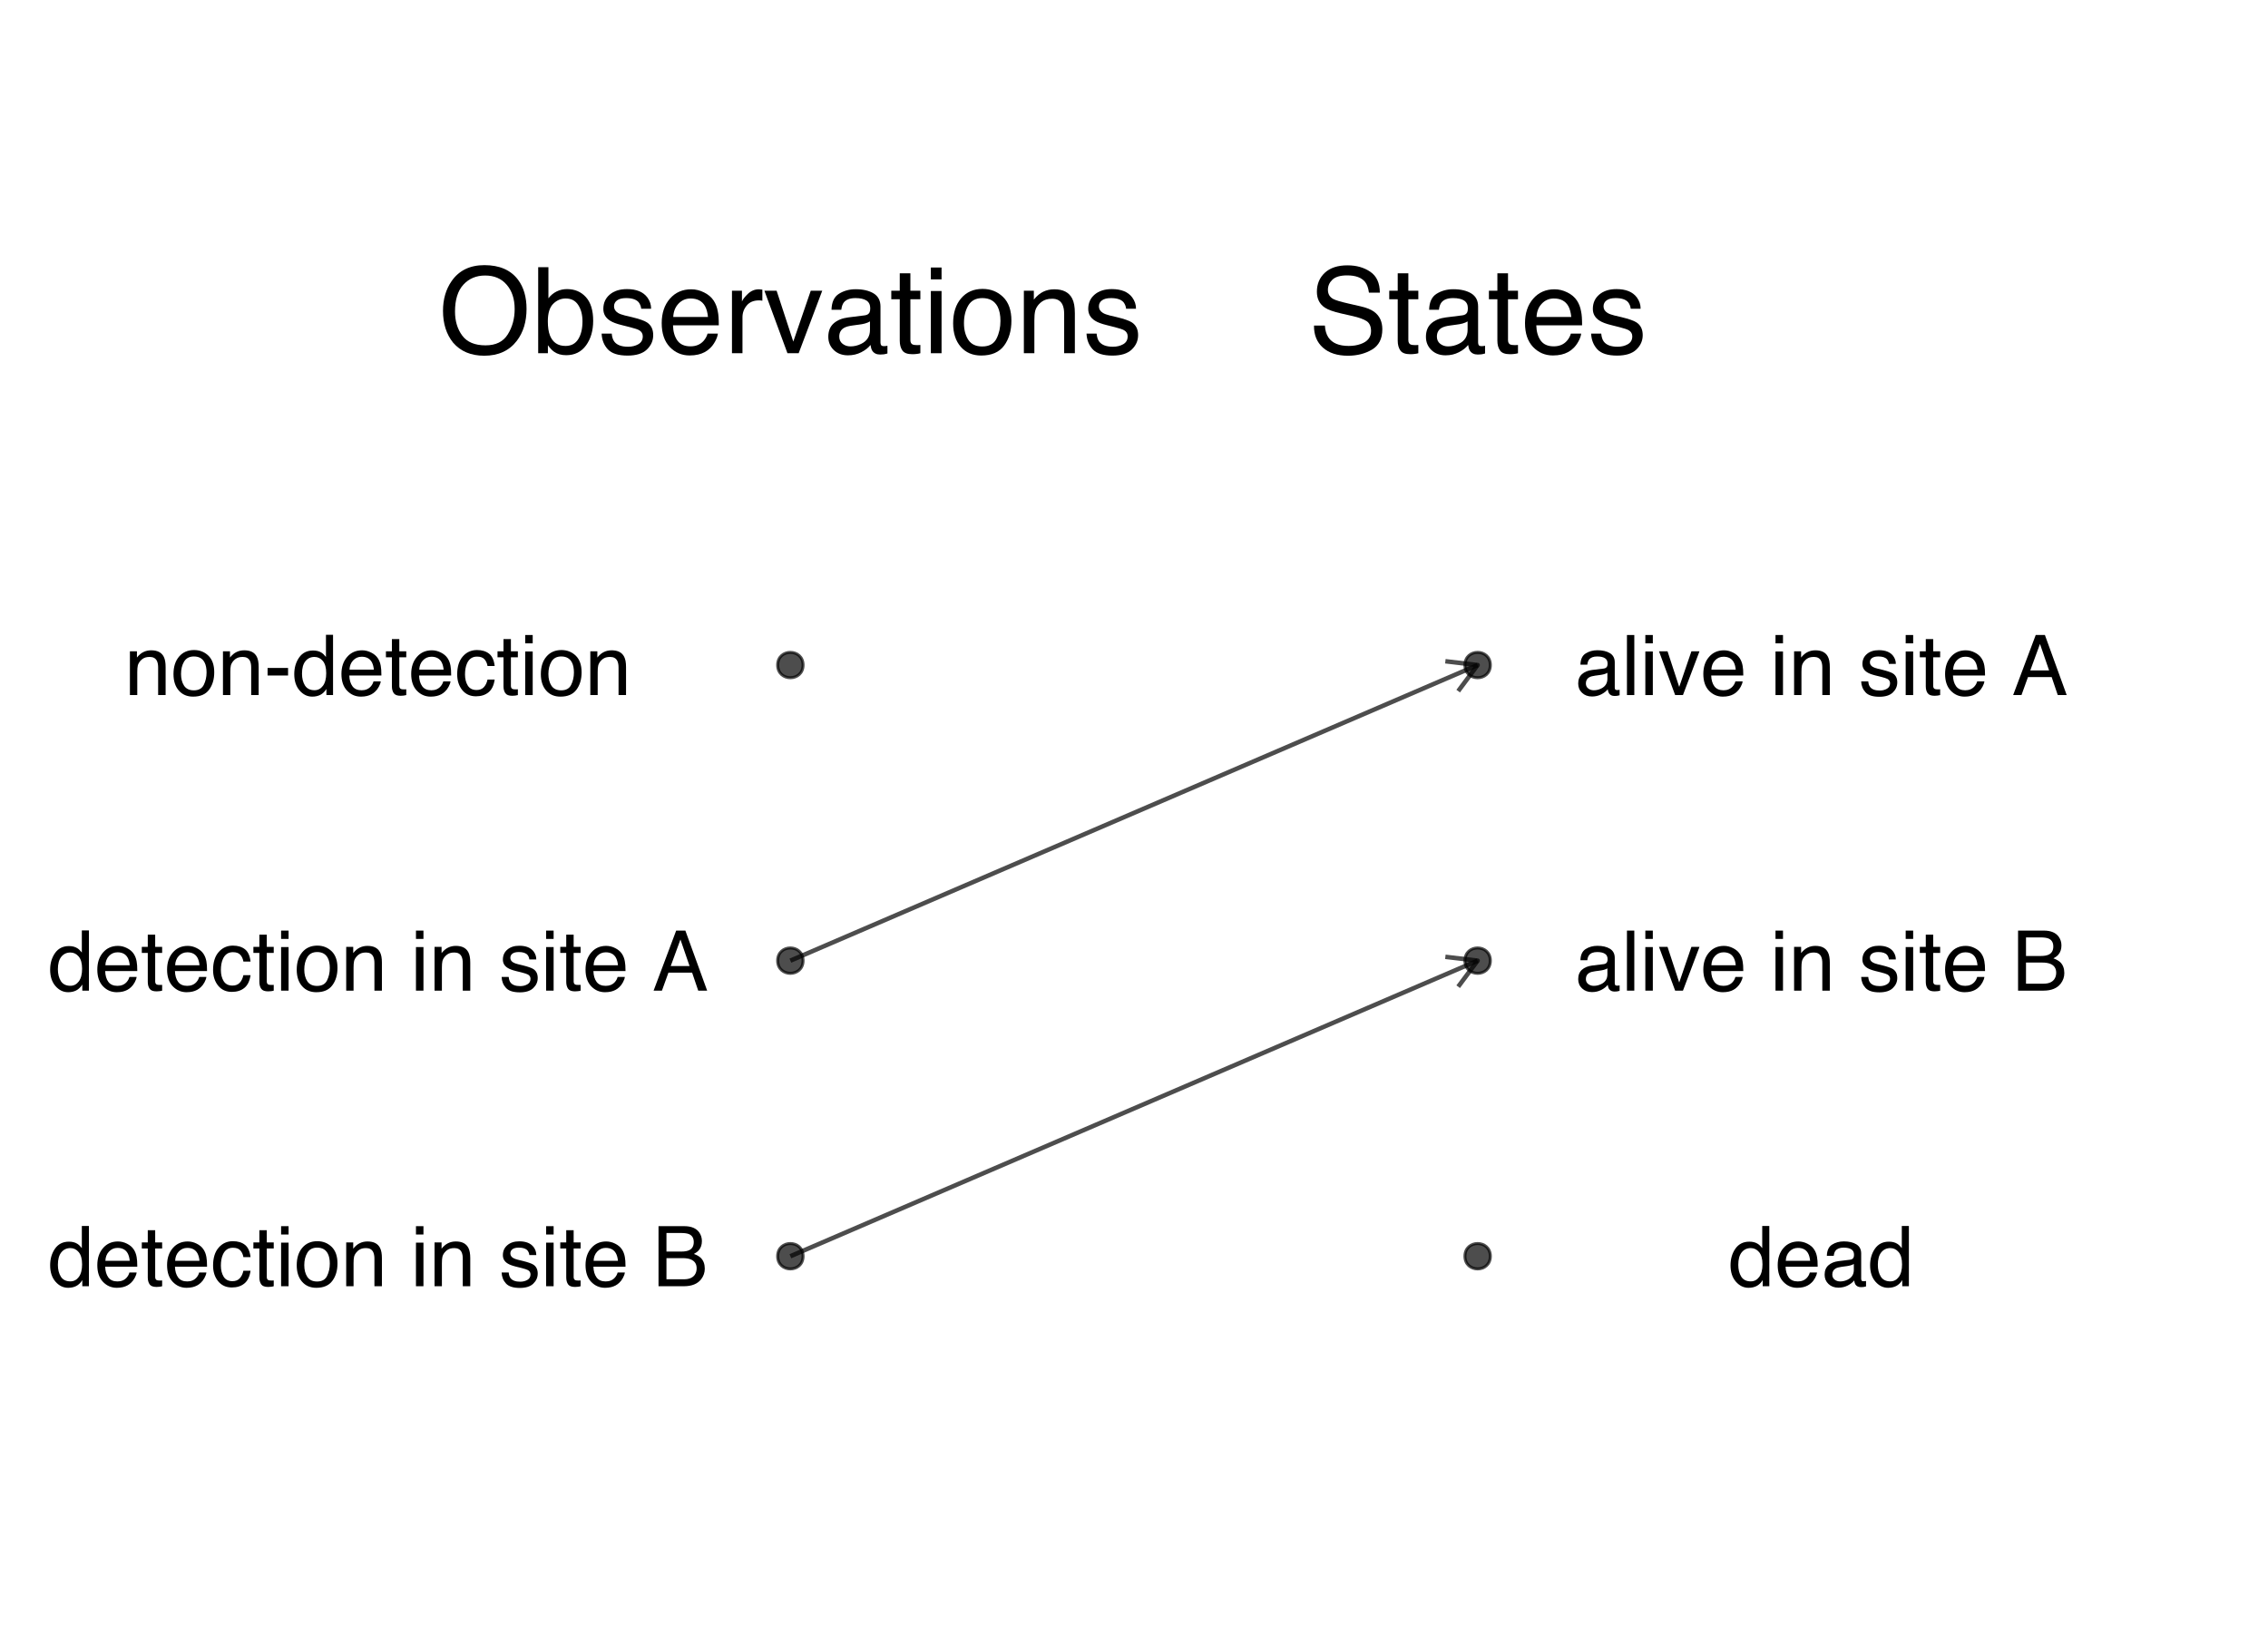
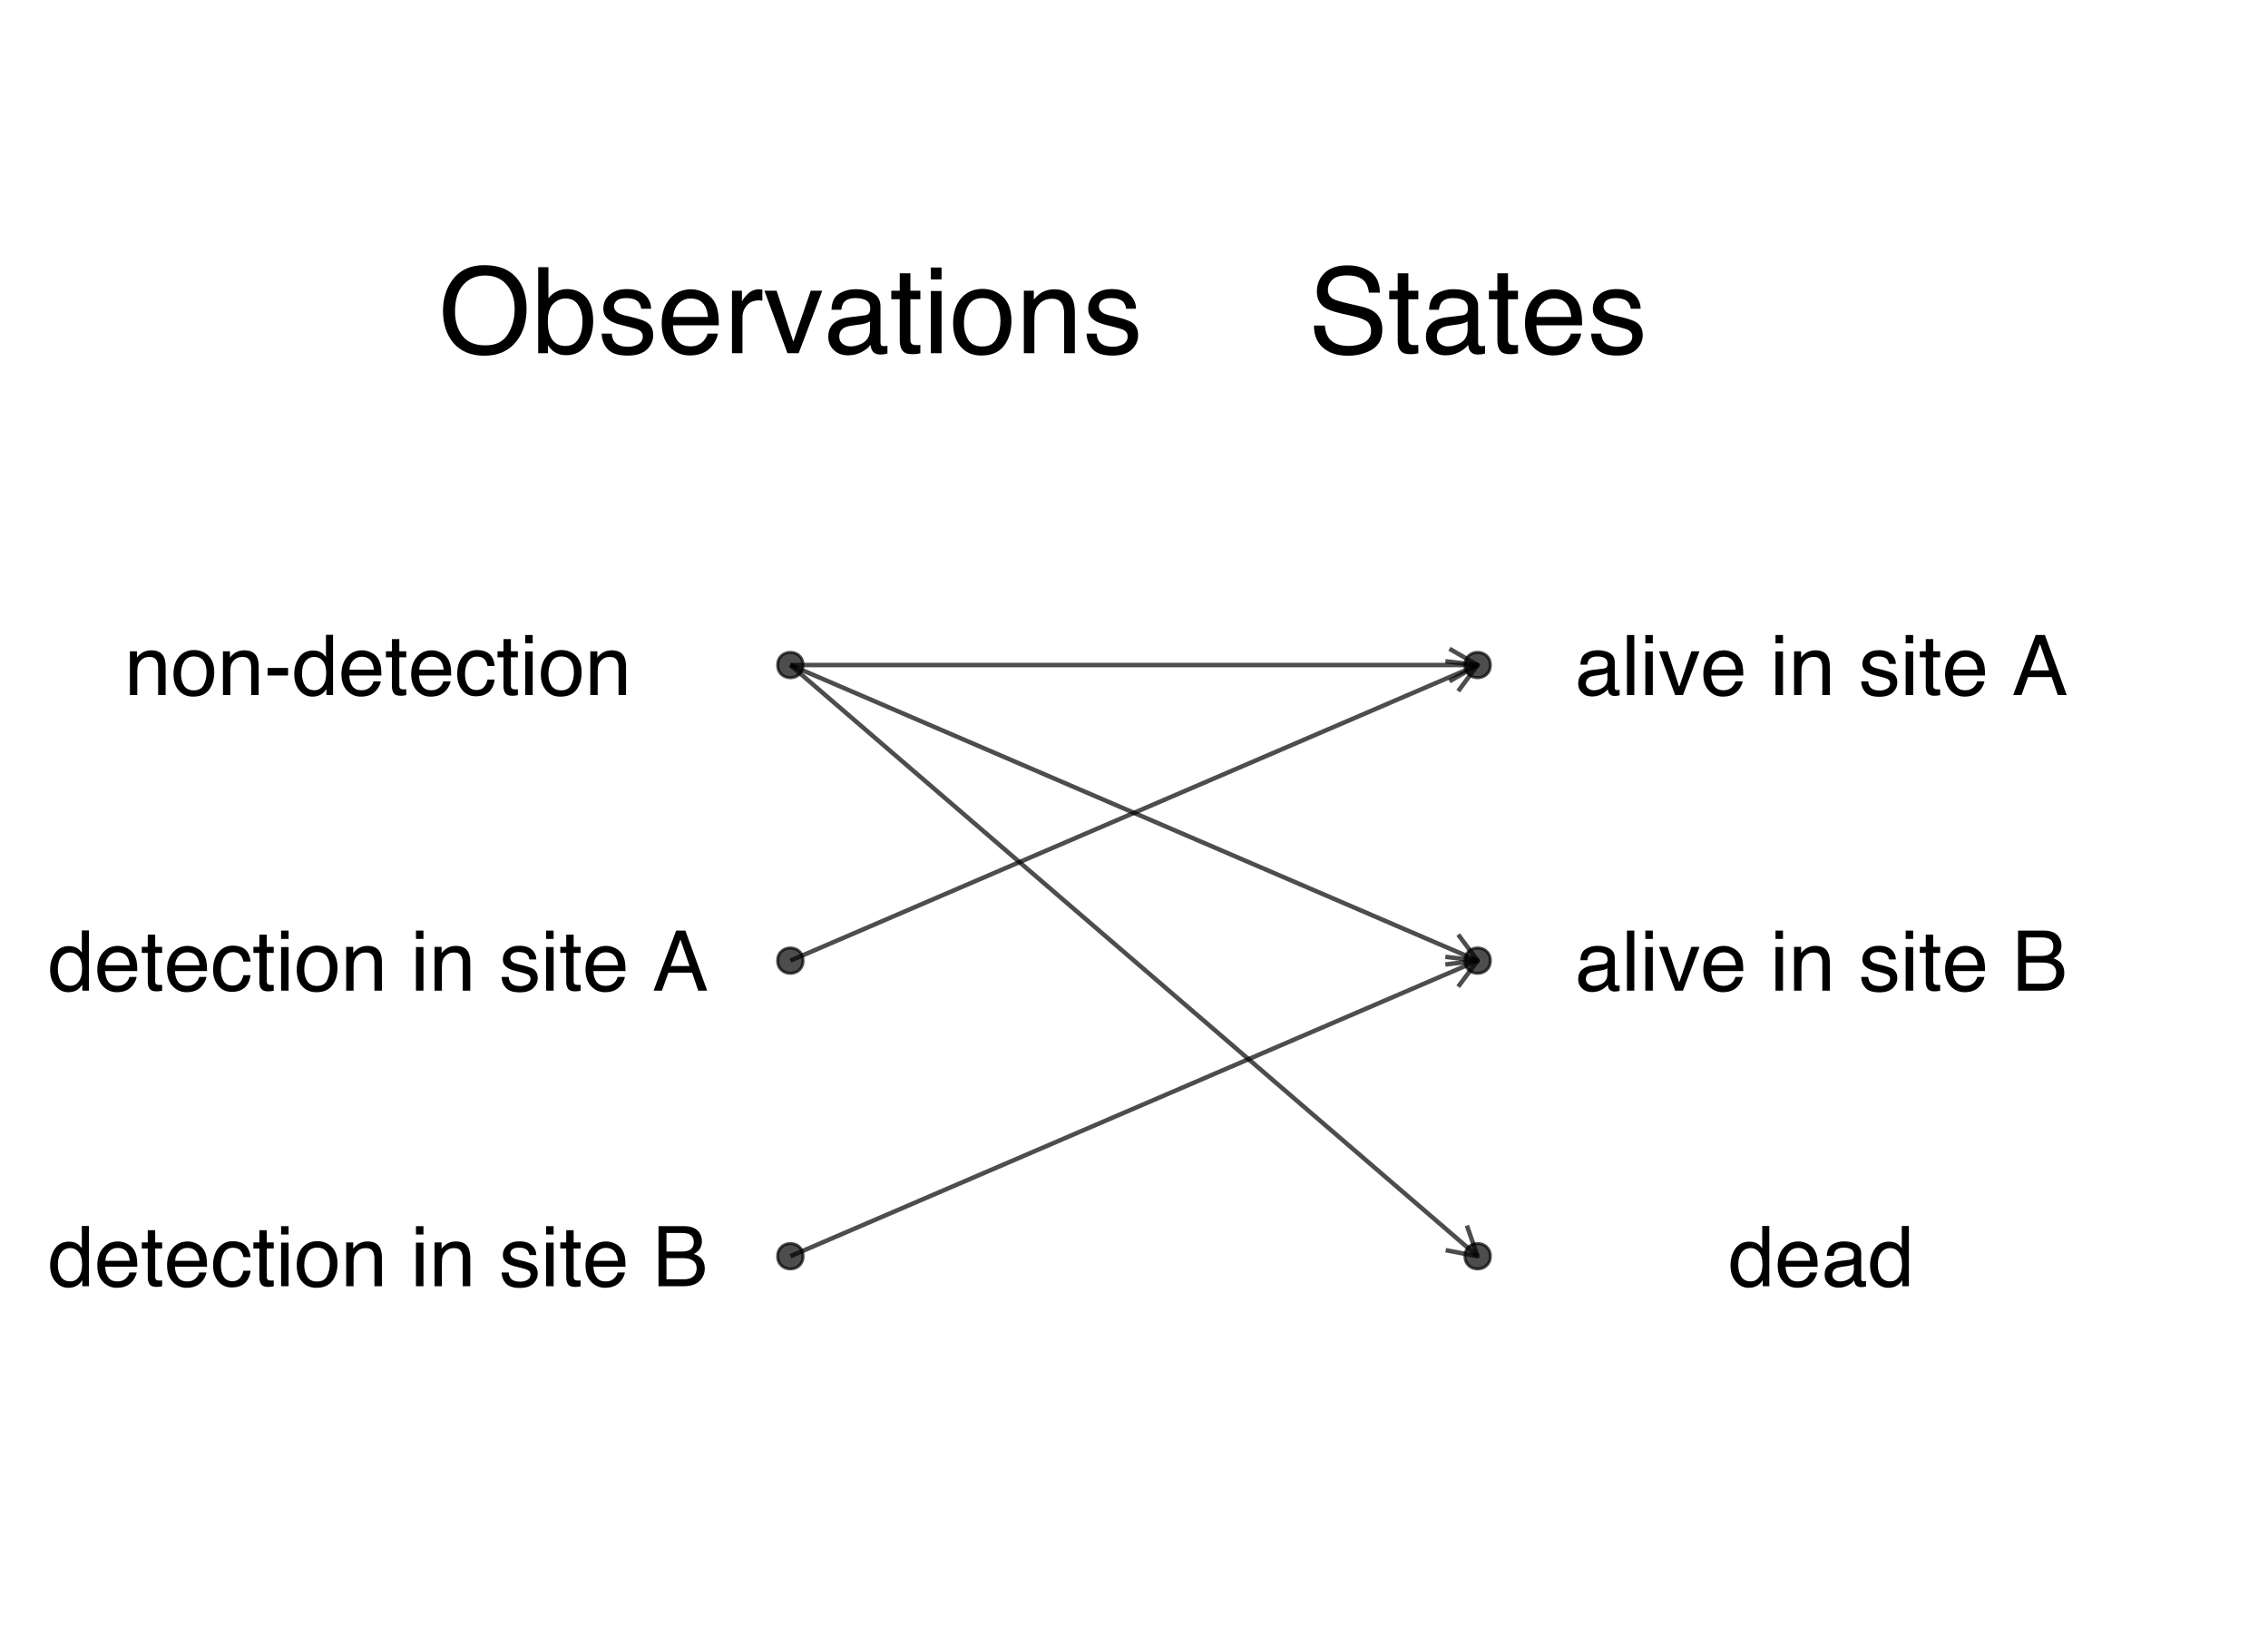
<svg xmlns="http://www.w3.org/2000/svg" xmlns:xlink="http://www.w3.org/1999/xlink" width="540pt" height="387pt" viewBox="0 0 540 387" version="1.1">
  <defs>
    <g>
      <symbol overflow="visible" id="glyph0-0">
        <path style="stroke:none;" d="M 0.641 0 L 0.641 -14.297 L 11.984 -14.297 L 11.984 0 Z M 10.188 -1.797 L 10.188 -12.5 L 2.438 -12.5 L 2.438 -1.797 Z M 10.188 -1.797 " />
      </symbol>
      <symbol overflow="visible" id="glyph0-1">
        <path style="stroke:none;" d="M 1.281 -10.422 L 2.953 -10.422 L 2.953 -8.938 C 3.441 -9.551 3.961 -9.988 4.516 -10.25 C 5.066 -10.52 5.68 -10.656 6.359 -10.656 C 7.828 -10.656 8.82 -10.141 9.344 -9.109 C 9.633 -8.547 9.781 -7.738 9.781 -6.688 L 9.781 0 L 8 0 L 8 -6.562 C 8 -7.195 7.906 -7.711 7.719 -8.109 C 7.406 -8.754 6.836 -9.078 6.016 -9.078 C 5.609 -9.078 5.27 -9.035 5 -8.953 C 4.52 -8.805 4.098 -8.52 3.734 -8.094 C 3.441 -7.75 3.25 -7.395 3.156 -7.031 C 3.07 -6.664 3.031 -6.141 3.031 -5.453 L 3.031 0 L 1.281 0 Z M 5.406 -10.672 Z M 5.406 -10.672 " />
      </symbol>
      <symbol overflow="visible" id="glyph0-2">
        <path style="stroke:none;" d="M 5.422 -1.125 C 6.578 -1.125 7.367 -1.562 7.797 -2.438 C 8.234 -3.32 8.453 -4.301 8.453 -5.375 C 8.453 -6.352 8.297 -7.145 7.984 -7.75 C 7.492 -8.707 6.645 -9.188 5.438 -9.188 C 4.363 -9.188 3.582 -8.773 3.094 -7.953 C 2.613 -7.141 2.375 -6.16 2.375 -5.016 C 2.375 -3.898 2.613 -2.973 3.094 -2.234 C 3.582 -1.492 4.359 -1.125 5.422 -1.125 Z M 5.484 -10.719 C 6.828 -10.719 7.961 -10.27 8.891 -9.375 C 9.816 -8.477 10.281 -7.16 10.281 -5.422 C 10.281 -3.742 9.867 -2.359 9.047 -1.266 C 8.234 -0.172 6.969 0.375 5.25 0.375 C 3.82 0.375 2.688 -0.109 1.844 -1.078 C 1 -2.047 0.578 -3.348 0.578 -4.984 C 0.578 -6.734 1.02 -8.125 1.906 -9.156 C 2.789 -10.195 3.984 -10.719 5.484 -10.719 Z M 5.422 -10.672 Z M 5.422 -10.672 " />
      </symbol>
      <symbol overflow="visible" id="glyph0-3">
        <path style="stroke:none;" d="M 0.828 -6.453 L 5.703 -6.453 L 5.703 -4.656 L 0.828 -4.656 Z M 0.828 -6.453 " />
      </symbol>
      <symbol overflow="visible" id="glyph0-4">
        <path style="stroke:none;" d="M 2.391 -5.094 C 2.391 -3.977 2.625 -3.039 3.094 -2.281 C 3.57 -1.531 4.332 -1.156 5.375 -1.156 C 6.188 -1.156 6.852 -1.504 7.375 -2.203 C 7.895 -2.898 8.156 -3.898 8.156 -5.203 C 8.156 -6.516 7.883 -7.488 7.344 -8.125 C 6.812 -8.758 6.148 -9.078 5.359 -9.078 C 4.473 -9.078 3.754 -8.738 3.203 -8.062 C 2.66 -7.383 2.391 -6.395 2.391 -5.094 Z M 5.031 -10.609 C 5.82 -10.609 6.488 -10.438 7.031 -10.094 C 7.344 -9.906 7.695 -9.566 8.094 -9.078 L 8.094 -14.344 L 9.781 -14.344 L 9.781 0 L 8.203 0 L 8.203 -1.453 C 7.797 -0.805 7.312 -0.336 6.75 -0.047 C 6.195 0.234 5.555 0.375 4.828 0.375 C 3.672 0.375 2.664 -0.113 1.812 -1.094 C 0.969 -2.07 0.547 -3.367 0.547 -4.984 C 0.547 -6.504 0.93 -7.82 1.703 -8.938 C 2.484 -10.051 3.594 -10.609 5.031 -10.609 Z M 5.031 -10.609 " />
      </symbol>
      <symbol overflow="visible" id="glyph0-5">
        <path style="stroke:none;" d="M 5.625 -10.656 C 6.363 -10.656 7.078 -10.477 7.766 -10.125 C 8.461 -9.781 8.992 -9.332 9.359 -8.781 C 9.711 -8.258 9.945 -7.648 10.062 -6.953 C 10.164 -6.461 10.219 -5.695 10.219 -4.656 L 2.578 -4.656 C 2.609 -3.594 2.859 -2.738 3.328 -2.094 C 3.797 -1.457 4.52 -1.141 5.5 -1.141 C 6.414 -1.141 7.145 -1.441 7.688 -2.047 C 8 -2.398 8.219 -2.805 8.344 -3.266 L 10.062 -3.266 C 10.02 -2.879 9.867 -2.453 9.609 -1.984 C 9.359 -1.516 9.07 -1.133 8.75 -0.844 C 8.219 -0.32 7.562 0.031 6.781 0.219 C 6.352 0.32 5.875 0.375 5.344 0.375 C 4.051 0.375 2.953 -0.098 2.047 -1.047 C 1.148 -1.992 0.703 -3.316 0.703 -5.016 C 0.703 -6.68 1.156 -8.035 2.062 -9.078 C 2.969 -10.129 4.156 -10.656 5.625 -10.656 Z M 8.422 -6.047 C 8.348 -6.797 8.18 -7.398 7.922 -7.859 C 7.441 -8.703 6.641 -9.125 5.516 -9.125 C 4.711 -9.125 4.035 -8.832 3.484 -8.25 C 2.941 -7.676 2.656 -6.941 2.625 -6.047 Z M 5.453 -10.672 Z M 5.453 -10.672 " />
      </symbol>
      <symbol overflow="visible" id="glyph0-6">
        <path style="stroke:none;" d="M 1.641 -13.328 L 3.406 -13.328 L 3.406 -10.422 L 5.062 -10.422 L 5.062 -8.984 L 3.406 -8.984 L 3.406 -2.188 C 3.406 -1.82 3.531 -1.578 3.781 -1.453 C 3.914 -1.391 4.141 -1.359 4.453 -1.359 C 4.535 -1.359 4.625 -1.359 4.719 -1.359 C 4.82 -1.359 4.938 -1.363 5.062 -1.375 L 5.062 0 C 4.863 0.062 4.656 0.102 4.438 0.125 C 4.219 0.156 3.984 0.172 3.734 0.172 C 2.922 0.172 2.367 -0.035 2.078 -0.453 C 1.785 -0.879 1.641 -1.426 1.641 -2.094 L 1.641 -8.984 L 0.219 -8.984 L 0.219 -10.422 L 1.641 -10.422 Z M 1.641 -13.328 " />
      </symbol>
      <symbol overflow="visible" id="glyph0-7">
        <path style="stroke:none;" d="M 5.297 -10.719 C 6.473 -10.719 7.426 -10.43 8.156 -9.859 C 8.895 -9.285 9.344 -8.305 9.5 -6.922 L 7.797 -6.922 C 7.691 -7.555 7.453 -8.086 7.078 -8.516 C 6.711 -8.941 6.117 -9.156 5.297 -9.156 C 4.18 -9.156 3.383 -8.609 2.906 -7.516 C 2.594 -6.805 2.438 -5.938 2.438 -4.906 C 2.438 -3.863 2.656 -2.984 3.094 -2.266 C 3.539 -1.555 4.238 -1.203 5.188 -1.203 C 5.914 -1.203 6.488 -1.422 6.906 -1.859 C 7.332 -2.305 7.629 -2.914 7.797 -3.688 L 9.5 -3.688 C 9.301 -2.301 8.812 -1.289 8.031 -0.656 C 7.258 -0.02 6.266 0.297 5.047 0.297 C 3.68 0.297 2.594 -0.195 1.781 -1.188 C 0.977 -2.188 0.578 -3.43 0.578 -4.922 C 0.578 -6.754 1.02 -8.176 1.906 -9.188 C 2.789 -10.207 3.922 -10.719 5.297 -10.719 Z M 5.031 -10.672 Z M 5.031 -10.672 " />
      </symbol>
      <symbol overflow="visible" id="glyph0-8">
        <path style="stroke:none;" d="M 1.281 -10.375 L 3.062 -10.375 L 3.062 0 L 1.281 0 Z M 1.281 -14.297 L 3.062 -14.297 L 3.062 -12.312 L 1.281 -12.312 Z M 1.281 -14.297 " />
      </symbol>
      <symbol overflow="visible" id="glyph0-9">
        <path style="stroke:none;" d="" />
      </symbol>
      <symbol overflow="visible" id="glyph0-10">
        <path style="stroke:none;" d="M 2.328 -3.266 C 2.379 -2.68 2.523 -2.234 2.766 -1.922 C 3.203 -1.359 3.969 -1.078 5.062 -1.078 C 5.707 -1.078 6.273 -1.219 6.766 -1.5 C 7.266 -1.781 7.516 -2.219 7.516 -2.812 C 7.516 -3.258 7.316 -3.598 6.922 -3.828 C 6.66 -3.973 6.16 -4.141 5.422 -4.328 L 4.031 -4.672 C 3.133 -4.898 2.477 -5.148 2.062 -5.422 C 1.312 -5.891 0.938 -6.547 0.938 -7.391 C 0.938 -8.367 1.289 -9.16 2 -9.766 C 2.707 -10.379 3.66 -10.688 4.859 -10.688 C 6.43 -10.688 7.566 -10.227 8.266 -9.312 C 8.691 -8.727 8.898 -8.098 8.891 -7.422 L 7.234 -7.422 C 7.203 -7.816 7.062 -8.176 6.812 -8.5 C 6.414 -8.957 5.723 -9.188 4.734 -9.188 C 4.066 -9.188 3.562 -9.062 3.219 -8.812 C 2.883 -8.562 2.719 -8.227 2.719 -7.812 C 2.719 -7.352 2.941 -6.988 3.391 -6.719 C 3.648 -6.562 4.031 -6.422 4.531 -6.297 L 5.688 -6.016 C 6.945 -5.703 7.789 -5.406 8.219 -5.125 C 8.895 -4.676 9.234 -3.973 9.234 -3.016 C 9.234 -2.086 8.879 -1.285 8.172 -0.609 C 7.473 0.066 6.406 0.406 4.969 0.406 C 3.414 0.406 2.316 0.051 1.672 -0.656 C 1.023 -1.363 0.68 -2.234 0.641 -3.266 Z M 4.906 -10.672 Z M 4.906 -10.672 " />
      </symbol>
      <symbol overflow="visible" id="glyph0-11">
        <path style="stroke:none;" d="M 8.859 -5.859 L 6.688 -12.172 L 4.375 -5.859 Z M 5.672 -14.297 L 7.859 -14.297 L 13.047 0 L 10.922 0 L 9.469 -4.281 L 3.828 -4.281 L 2.281 0 L 0.297 0 Z M 5.672 -14.297 " />
      </symbol>
      <symbol overflow="visible" id="glyph0-12">
        <path style="stroke:none;" d="M 6.891 -8.25 C 7.703 -8.25 8.336 -8.363 8.797 -8.594 C 9.504 -8.945 9.859 -9.586 9.859 -10.516 C 9.859 -11.453 9.477 -12.082 8.719 -12.406 C 8.289 -12.582 7.656 -12.672 6.812 -12.672 L 3.359 -12.672 L 3.359 -8.25 Z M 7.531 -1.656 C 8.719 -1.656 9.566 -2 10.078 -2.688 C 10.391 -3.125 10.547 -3.648 10.547 -4.266 C 10.547 -5.297 10.082 -6 9.156 -6.375 C 8.664 -6.582 8.016 -6.688 7.203 -6.688 L 3.359 -6.688 L 3.359 -1.656 Z M 1.469 -14.297 L 7.609 -14.297 C 9.273 -14.297 10.461 -13.797 11.172 -12.797 C 11.586 -12.203 11.797 -11.52 11.797 -10.75 C 11.797 -9.844 11.539 -9.102 11.031 -8.531 C 10.758 -8.227 10.379 -7.945 9.891 -7.688 C 10.617 -7.414 11.164 -7.102 11.531 -6.75 C 12.164 -6.125 12.484 -5.266 12.484 -4.172 C 12.484 -3.254 12.195 -2.422 11.625 -1.672 C 10.758 -0.555 9.391 0 7.516 0 L 1.469 0 Z M 1.469 -14.297 " />
      </symbol>
      <symbol overflow="visible" id="glyph0-13">
        <path style="stroke:none;" d="M 2.625 -2.766 C 2.625 -2.266 2.805 -1.867 3.172 -1.578 C 3.547 -1.285 3.988 -1.141 4.5 -1.141 C 5.113 -1.141 5.707 -1.281 6.281 -1.562 C 7.258 -2.039 7.75 -2.816 7.75 -3.891 L 7.75 -5.297 C 7.531 -5.16 7.25 -5.047 6.906 -4.953 C 6.57 -4.867 6.242 -4.805 5.922 -4.766 L 4.859 -4.625 C 4.223 -4.539 3.75 -4.41 3.438 -4.234 C 2.895 -3.93 2.625 -3.441 2.625 -2.766 Z M 6.875 -6.312 C 7.27 -6.363 7.535 -6.531 7.672 -6.812 C 7.754 -6.969 7.797 -7.191 7.797 -7.484 C 7.797 -8.086 7.582 -8.52 7.156 -8.781 C 6.727 -9.051 6.117 -9.188 5.328 -9.188 C 4.41 -9.188 3.766 -8.941 3.391 -8.453 C 3.172 -8.18 3.031 -7.773 2.969 -7.234 L 1.328 -7.234 C 1.359 -8.516 1.773 -9.406 2.578 -9.906 C 3.379 -10.414 4.312 -10.672 5.375 -10.672 C 6.594 -10.672 7.586 -10.438 8.359 -9.969 C 9.117 -9.5 9.5 -8.773 9.5 -7.797 L 9.5 -1.797 C 9.5 -1.609 9.535 -1.457 9.609 -1.344 C 9.68 -1.238 9.836 -1.188 10.078 -1.188 C 10.148 -1.188 10.234 -1.191 10.328 -1.203 C 10.43 -1.211 10.539 -1.227 10.656 -1.25 L 10.656 0.047 C 10.383 0.129 10.176 0.176 10.031 0.188 C 9.883 0.207 9.691 0.219 9.453 0.219 C 8.848 0.219 8.406 0.004 8.125 -0.422 C 7.988 -0.648 7.891 -0.969 7.828 -1.375 C 7.473 -0.914 6.961 -0.516 6.297 -0.172 C 5.629 0.172 4.891 0.344 4.078 0.344 C 3.117 0.344 2.332 0.051 1.719 -0.531 C 1.102 -1.113 0.797 -1.848 0.797 -2.734 C 0.797 -3.703 1.098 -4.453 1.703 -4.984 C 2.305 -5.516 3.098 -5.844 4.078 -5.969 Z M 5.422 -10.672 Z M 5.422 -10.672 " />
      </symbol>
      <symbol overflow="visible" id="glyph0-14">
        <path style="stroke:none;" d="M 1.328 -14.297 L 3.078 -14.297 L 3.078 0 L 1.328 0 Z M 1.328 -14.297 " />
      </symbol>
      <symbol overflow="visible" id="glyph0-15">
        <path style="stroke:none;" d="M 2.141 -10.422 L 4.922 -1.938 L 7.828 -10.422 L 9.75 -10.422 L 5.812 0 L 3.953 0 L 0.109 -10.422 Z M 2.141 -10.422 " />
      </symbol>
      <symbol overflow="visible" id="glyph1-0">
        <path style="stroke:none;" d="M 0.922 0 L 0.922 -20.406 L 17.109 -20.406 L 17.109 0 Z M 14.562 -2.562 L 14.562 -17.859 L 3.469 -17.859 L 3.469 -2.562 Z M 14.562 -2.562 " />
      </symbol>
      <symbol overflow="visible" id="glyph1-1">
        <path style="stroke:none;" d="M 10.969 -20.969 C 14.57 -20.969 17.242 -19.805 18.984 -17.484 C 20.328 -15.68 21 -13.375 21 -10.562 C 21 -7.508 20.227 -4.973 18.688 -2.953 C 16.875 -0.586 14.285 0.594 10.922 0.594 C 7.773 0.594 5.305 -0.441 3.516 -2.516 C 1.91 -4.516 1.109 -7.039 1.109 -10.094 C 1.109 -12.852 1.797 -15.219 3.172 -17.188 C 4.93 -19.707 7.531 -20.969 10.969 -20.969 Z M 11.25 -1.875 C 13.688 -1.875 15.445 -2.742 16.531 -4.484 C 17.625 -6.234 18.172 -8.242 18.172 -10.516 C 18.172 -12.91 17.539 -14.836 16.281 -16.297 C 15.031 -17.766 13.316 -18.5 11.141 -18.5 C 9.023 -18.5 7.301 -17.773 5.969 -16.328 C 4.633 -14.879 3.969 -12.742 3.969 -9.922 C 3.969 -7.66 4.539 -5.754 5.688 -4.203 C 6.832 -2.648 8.688 -1.875 11.25 -1.875 Z M 11.062 -20.969 Z M 11.062 -20.969 " />
      </symbol>
      <symbol overflow="visible" id="glyph1-2">
        <path style="stroke:none;" d="M 1.641 -20.484 L 4.078 -20.484 L 4.078 -13.078 C 4.617 -13.785 5.27 -14.328 6.031 -14.703 C 6.789 -15.078 7.613 -15.266 8.5 -15.266 C 10.352 -15.266 11.852 -14.629 13 -13.359 C 14.156 -12.086 14.734 -10.207 14.734 -7.719 C 14.734 -5.375 14.164 -3.422 13.031 -1.859 C 11.895 -0.305 10.316 0.469 8.297 0.469 C 7.16 0.469 6.207 0.195 5.438 -0.344 C 4.969 -0.664 4.473 -1.188 3.953 -1.906 L 3.953 0 L 1.641 0 Z M 8.141 -1.734 C 9.492 -1.734 10.504 -2.27 11.172 -3.344 C 11.848 -4.414 12.188 -5.832 12.188 -7.594 C 12.188 -9.164 11.848 -10.461 11.172 -11.484 C 10.504 -12.516 9.516 -13.031 8.203 -13.031 C 7.066 -13.031 6.07 -12.609 5.219 -11.766 C 4.363 -10.922 3.938 -9.531 3.938 -7.594 C 3.938 -6.195 4.109 -5.066 4.453 -4.203 C 5.117 -2.555 6.348 -1.734 8.141 -1.734 Z M 8.141 -1.734 " />
      </symbol>
      <symbol overflow="visible" id="glyph1-3">
        <path style="stroke:none;" d="M 3.328 -4.672 C 3.398 -3.836 3.609 -3.195 3.953 -2.75 C 4.578 -1.945 5.664 -1.547 7.219 -1.547 C 8.145 -1.547 8.957 -1.742 9.656 -2.141 C 10.363 -2.547 10.719 -3.172 10.719 -4.016 C 10.719 -4.648 10.438 -5.133 9.875 -5.469 C 9.52 -5.676 8.805 -5.914 7.734 -6.188 L 5.75 -6.688 C 4.477 -7 3.547 -7.348 2.953 -7.734 C 1.867 -8.41 1.328 -9.348 1.328 -10.547 C 1.328 -11.953 1.832 -13.086 2.844 -13.953 C 3.863 -14.828 5.234 -15.266 6.953 -15.266 C 9.191 -15.266 10.805 -14.609 11.797 -13.297 C 12.41 -12.461 12.711 -11.562 12.703 -10.594 L 10.344 -10.594 C 10.289 -11.164 10.086 -11.68 9.734 -12.141 C 9.16 -12.797 8.164 -13.125 6.75 -13.125 C 5.801 -13.125 5.082 -12.941 4.594 -12.578 C 4.113 -12.223 3.875 -11.75 3.875 -11.156 C 3.875 -10.508 4.191 -9.988 4.828 -9.594 C 5.203 -9.363 5.75 -9.16 6.469 -8.984 L 8.125 -8.594 C 9.926 -8.156 11.129 -7.734 11.734 -7.328 C 12.711 -6.68 13.203 -5.676 13.203 -4.312 C 13.203 -2.977 12.695 -1.832 11.688 -0.875 C 10.688 0.082 9.156 0.562 7.094 0.562 C 4.883 0.562 3.316 0.062 2.391 -0.938 C 1.473 -1.938 0.984 -3.18 0.922 -4.672 Z M 7.016 -15.234 Z M 7.016 -15.234 " />
      </symbol>
      <symbol overflow="visible" id="glyph1-4">
        <path style="stroke:none;" d="M 8.031 -15.219 C 9.082 -15.219 10.102 -14.969 11.094 -14.469 C 12.094 -13.969 12.848 -13.328 13.359 -12.547 C 13.859 -11.797 14.191 -10.922 14.359 -9.922 C 14.516 -9.234 14.594 -8.141 14.594 -6.641 L 3.688 -6.641 C 3.727 -5.129 4.082 -3.914 4.75 -3 C 5.414 -2.094 6.445 -1.641 7.844 -1.641 C 9.156 -1.641 10.195 -2.07 10.969 -2.938 C 11.414 -3.438 11.734 -4.016 11.922 -4.672 L 14.375 -4.672 C 14.312 -4.117 14.098 -3.504 13.734 -2.828 C 13.367 -2.16 12.957 -1.613 12.5 -1.188 C 11.738 -0.445 10.801 0.051 9.688 0.312 C 9.082 0.457 8.398 0.531 7.641 0.531 C 5.785 0.531 4.211 -0.141 2.922 -1.484 C 1.641 -2.836 1 -4.727 1 -7.156 C 1 -9.539 1.645 -11.477 2.938 -12.969 C 4.238 -14.469 5.938 -15.219 8.031 -15.219 Z M 12.016 -8.625 C 11.91 -9.707 11.676 -10.57 11.312 -11.219 C 10.625 -12.426 9.477 -13.031 7.875 -13.031 C 6.727 -13.031 5.766 -12.613 4.984 -11.781 C 4.211 -10.957 3.801 -9.906 3.75 -8.625 Z M 7.797 -15.234 Z M 7.797 -15.234 " />
      </symbol>
      <symbol overflow="visible" id="glyph1-5">
        <path style="stroke:none;" d="M 1.906 -14.875 L 4.281 -14.875 L 4.281 -12.312 C 4.477 -12.812 4.953 -13.422 5.703 -14.141 C 6.461 -14.859 7.336 -15.219 8.328 -15.219 C 8.379 -15.219 8.457 -15.211 8.562 -15.203 C 8.676 -15.191 8.867 -15.172 9.141 -15.141 L 9.141 -12.5 C 8.992 -12.531 8.859 -12.551 8.734 -12.562 C 8.609 -12.57 8.473 -12.578 8.328 -12.578 C 7.066 -12.578 6.098 -12.172 5.422 -11.359 C 4.742 -10.547 4.406 -9.613 4.406 -8.562 L 4.406 0 L 1.906 0 Z M 1.906 -14.875 " />
      </symbol>
      <symbol overflow="visible" id="glyph1-6">
        <path style="stroke:none;" d="M 3.062 -14.875 L 7.031 -2.766 L 11.188 -14.875 L 13.922 -14.875 L 8.312 0 L 5.641 0 L 0.156 -14.875 Z M 3.062 -14.875 " />
      </symbol>
      <symbol overflow="visible" id="glyph1-7">
        <path style="stroke:none;" d="M 3.75 -3.953 C 3.75 -3.234 4.008 -2.664 4.531 -2.25 C 5.062 -1.832 5.691 -1.625 6.422 -1.625 C 7.297 -1.625 8.145 -1.828 8.969 -2.234 C 10.363 -2.91 11.062 -4.02 11.062 -5.562 L 11.062 -7.578 C 10.75 -7.379 10.352 -7.211 9.875 -7.078 C 9.395 -6.953 8.922 -6.863 8.453 -6.812 L 6.953 -6.609 C 6.035 -6.492 5.352 -6.305 4.906 -6.047 C 4.133 -5.609 3.75 -4.91 3.75 -3.953 Z M 9.812 -9.016 C 10.383 -9.086 10.77 -9.328 10.969 -9.734 C 11.07 -9.961 11.125 -10.285 11.125 -10.703 C 11.125 -11.547 10.82 -12.16 10.219 -12.547 C 9.613 -12.93 8.742 -13.125 7.609 -13.125 C 6.305 -13.125 5.379 -12.773 4.828 -12.078 C 4.523 -11.68 4.328 -11.102 4.234 -10.344 L 1.906 -10.344 C 1.945 -12.176 2.539 -13.445 3.688 -14.156 C 4.832 -14.875 6.16 -15.234 7.672 -15.234 C 9.422 -15.234 10.844 -14.898 11.938 -14.234 C 13.02 -13.566 13.562 -12.531 13.562 -11.125 L 13.562 -2.562 C 13.562 -2.301 13.613 -2.086 13.719 -1.922 C 13.82 -1.766 14.047 -1.688 14.391 -1.688 C 14.504 -1.688 14.629 -1.691 14.766 -1.703 C 14.91 -1.723 15.062 -1.75 15.219 -1.781 L 15.219 0.062 C 14.82 0.176 14.52 0.242 14.312 0.266 C 14.113 0.297 13.836 0.312 13.484 0.312 C 12.629 0.312 12.004 0.008 11.609 -0.594 C 11.41 -0.914 11.27 -1.375 11.188 -1.969 C 10.676 -1.301 9.941 -0.723 8.984 -0.234 C 8.035 0.254 6.984 0.5 5.828 0.5 C 4.453 0.5 3.328 0.082 2.453 -0.75 C 1.578 -1.594 1.141 -2.645 1.141 -3.906 C 1.141 -5.281 1.566 -6.348 2.422 -7.109 C 3.285 -7.867 4.422 -8.336 5.828 -8.516 Z M 7.734 -15.234 Z M 7.734 -15.234 " />
      </symbol>
      <symbol overflow="visible" id="glyph1-8">
        <path style="stroke:none;" d="M 2.328 -19.031 L 4.859 -19.031 L 4.859 -14.875 L 7.234 -14.875 L 7.234 -12.844 L 4.859 -12.844 L 4.859 -3.125 C 4.859 -2.602 5.035 -2.254 5.391 -2.078 C 5.586 -1.984 5.91 -1.938 6.359 -1.938 C 6.484 -1.938 6.613 -1.938 6.75 -1.938 C 6.883 -1.938 7.047 -1.945 7.234 -1.969 L 7.234 0 C 6.953 0.082 6.656 0.141 6.344 0.172 C 6.031 0.211 5.691 0.234 5.328 0.234 C 4.16 0.234 3.367 -0.062 2.953 -0.656 C 2.535 -1.258 2.328 -2.035 2.328 -2.984 L 2.328 -12.844 L 0.312 -12.844 L 0.312 -14.875 L 2.328 -14.875 Z M 2.328 -19.031 " />
      </symbol>
      <symbol overflow="visible" id="glyph1-9">
        <path style="stroke:none;" d="M 1.828 -14.812 L 4.375 -14.812 L 4.375 0 L 1.828 0 Z M 1.828 -20.406 L 4.375 -20.406 L 4.375 -17.578 L 1.828 -17.578 Z M 1.828 -20.406 " />
      </symbol>
      <symbol overflow="visible" id="glyph1-10">
        <path style="stroke:none;" d="M 7.734 -1.609 C 9.391 -1.609 10.523 -2.234 11.141 -3.484 C 11.766 -4.742 12.078 -6.145 12.078 -7.688 C 12.078 -9.07 11.852 -10.203 11.406 -11.078 C 10.695 -12.441 9.484 -13.125 7.766 -13.125 C 6.234 -13.125 5.117 -12.539 4.422 -11.375 C 3.734 -10.207 3.391 -8.801 3.391 -7.156 C 3.391 -5.57 3.734 -4.25 4.422 -3.188 C 5.117 -2.133 6.223 -1.609 7.734 -1.609 Z M 7.828 -15.312 C 9.754 -15.312 11.379 -14.672 12.703 -13.391 C 14.023 -12.109 14.688 -10.227 14.688 -7.75 C 14.688 -5.352 14.102 -3.367 12.938 -1.797 C 11.77 -0.234 9.957 0.547 7.5 0.547 C 5.457 0.547 3.832 -0.145 2.625 -1.531 C 1.414 -2.914 0.812 -4.773 0.812 -7.109 C 0.812 -9.609 1.445 -11.598 2.719 -13.078 C 3.988 -14.566 5.691 -15.312 7.828 -15.312 Z M 7.75 -15.234 Z M 7.75 -15.234 " />
      </symbol>
      <symbol overflow="visible" id="glyph1-11">
        <path style="stroke:none;" d="M 1.828 -14.875 L 4.203 -14.875 L 4.203 -12.766 C 4.91 -13.641 5.656 -14.266 6.438 -14.641 C 7.227 -15.023 8.109 -15.219 9.078 -15.219 C 11.18 -15.219 12.602 -14.477 13.344 -13 C 13.758 -12.195 13.969 -11.047 13.969 -9.547 L 13.969 0 L 11.422 0 L 11.422 -9.375 C 11.422 -10.281 11.285 -11.016 11.016 -11.578 C 10.566 -12.504 9.758 -12.969 8.594 -12.969 C 8 -12.969 7.516 -12.906 7.141 -12.781 C 6.453 -12.57 5.848 -12.164 5.328 -11.562 C 4.91 -11.07 4.641 -10.562 4.516 -10.031 C 4.391 -9.508 4.328 -8.766 4.328 -7.797 L 4.328 0 L 1.828 0 Z M 7.703 -15.234 Z M 7.703 -15.234 " />
      </symbol>
      <symbol overflow="visible" id="glyph1-12">
        <path style="stroke:none;" d="M 3.969 -6.578 C 4.039 -5.422 4.316 -4.484 4.797 -3.766 C 5.711 -2.41 7.328 -1.734 9.641 -1.734 C 10.68 -1.734 11.625 -1.883 12.469 -2.188 C 14.125 -2.758 14.953 -3.785 14.953 -5.266 C 14.953 -6.379 14.602 -7.172 13.906 -7.641 C 13.195 -8.098 12.094 -8.5 10.594 -8.844 L 7.828 -9.469 C 6.023 -9.883 4.75 -10.336 4 -10.828 C 2.707 -11.672 2.062 -12.941 2.062 -14.641 C 2.062 -16.473 2.691 -17.977 3.953 -19.156 C 5.223 -20.332 7.02 -20.922 9.344 -20.922 C 11.488 -20.922 13.305 -20.406 14.797 -19.375 C 16.297 -18.344 17.047 -16.691 17.047 -14.422 L 14.453 -14.422 C 14.305 -15.516 14.008 -16.352 13.562 -16.938 C 12.719 -18 11.285 -18.531 9.266 -18.531 C 7.641 -18.531 6.469 -18.188 5.75 -17.5 C 5.039 -16.82 4.688 -16.023 4.688 -15.109 C 4.688 -14.109 5.102 -13.379 5.938 -12.922 C 6.477 -12.617 7.711 -12.25 9.641 -11.812 L 12.5 -11.156 C 13.883 -10.844 14.953 -10.41 15.703 -9.859 C 16.992 -8.91 17.641 -7.523 17.641 -5.703 C 17.641 -3.441 16.816 -1.828 15.172 -0.859 C 13.535 0.109 11.629 0.594 9.453 0.594 C 6.91 0.594 4.922 -0.051 3.484 -1.344 C 2.047 -2.633 1.344 -4.379 1.375 -6.578 Z M 9.562 -20.969 Z M 9.562 -20.969 " />
      </symbol>
    </g>
  </defs>
-   <g id="surface34">
+   <g id="surface44">
    <rect x="0" y="0" width="540" height="387" style="fill:rgb(100%,100%,100%);fill-opacity:1;stroke:none;" />
    <path style="fill-rule:nonzero;fill:rgb(0%,0%,0%);fill-opacity:0.698;stroke-width:0.709;stroke-linecap:round;stroke-linejoin:round;stroke:rgb(0%,0%,0%);stroke-opacity:0.698;stroke-miterlimit:10;" d="M 191.203 299.047 C 191.203 303.074 185.16 303.074 185.16 299.047 C 185.16 295.016 191.203 295.016 191.203 299.047 " />
    <path style="fill-rule:nonzero;fill:rgb(0%,0%,0%);fill-opacity:0.698;stroke-width:0.709;stroke-linecap:round;stroke-linejoin:round;stroke:rgb(0%,0%,0%);stroke-opacity:0.698;stroke-miterlimit:10;" d="M 191.203 228.684 C 191.203 232.711 185.16 232.711 185.16 228.684 C 185.16 224.652 191.203 224.652 191.203 228.684 " />
    <path style="fill-rule:nonzero;fill:rgb(0%,0%,0%);fill-opacity:0.698;stroke-width:0.709;stroke-linecap:round;stroke-linejoin:round;stroke:rgb(0%,0%,0%);stroke-opacity:0.698;stroke-miterlimit:10;" d="M 191.203 158.316 C 191.203 162.348 185.16 162.348 185.16 158.316 C 185.16 154.289 191.203 154.289 191.203 158.316 " />
    <g style="fill:rgb(0%,0%,0%);fill-opacity:1;">
      <use xlink:href="#glyph0-1" x="29.652" y="165.461" />
      <use xlink:href="#glyph0-2" x="40.729" y="165.461" />
      <use xlink:href="#glyph0-1" x="51.806" y="165.461" />
      <use xlink:href="#glyph0-3" x="62.883" y="165.461" />
      <use xlink:href="#glyph0-4" x="69.515" y="165.461" />
      <use xlink:href="#glyph0-5" x="80.592" y="165.461" />
      <use xlink:href="#glyph0-6" x="91.669" y="165.461" />
      <use xlink:href="#glyph0-5" x="97.203" y="165.461" />
      <use xlink:href="#glyph0-7" x="108.279" y="165.461" />
      <use xlink:href="#glyph0-6" x="118.238" y="165.461" />
      <use xlink:href="#glyph0-8" x="123.772" y="165.461" />
      <use xlink:href="#glyph0-2" x="128.196" y="165.461" />
      <use xlink:href="#glyph0-1" x="139.273" y="165.461" />
    </g>
    <g style="fill:rgb(0%,0%,0%);fill-opacity:1;">
      <use xlink:href="#glyph0-4" x="11.391" y="235.824" />
      <use xlink:href="#glyph0-5" x="22.467" y="235.824" />
      <use xlink:href="#glyph0-6" x="33.544" y="235.824" />
      <use xlink:href="#glyph0-5" x="39.078" y="235.824" />
      <use xlink:href="#glyph0-7" x="50.155" y="235.824" />
      <use xlink:href="#glyph0-6" x="60.113" y="235.824" />
      <use xlink:href="#glyph0-8" x="65.647" y="235.824" />
      <use xlink:href="#glyph0-2" x="70.072" y="235.824" />
      <use xlink:href="#glyph0-1" x="81.149" y="235.824" />
      <use xlink:href="#glyph0-9" x="92.225" y="235.824" />
      <use xlink:href="#glyph0-8" x="97.759" y="235.824" />
      <use xlink:href="#glyph0-1" x="102.184" y="235.824" />
      <use xlink:href="#glyph0-9" x="113.261" y="235.824" />
      <use xlink:href="#glyph0-10" x="118.794" y="235.824" />
      <use xlink:href="#glyph0-8" x="128.753" y="235.824" />
      <use xlink:href="#glyph0-6" x="133.178" y="235.824" />
      <use xlink:href="#glyph0-5" x="138.711" y="235.824" />
      <use xlink:href="#glyph0-9" x="149.788" y="235.824" />
      <use xlink:href="#glyph0-11" x="155.322" y="235.824" />
    </g>
    <g style="fill:rgb(0%,0%,0%);fill-opacity:1;">
      <use xlink:href="#glyph0-4" x="11.391" y="306.188" />
      <use xlink:href="#glyph0-5" x="22.467" y="306.188" />
      <use xlink:href="#glyph0-6" x="33.544" y="306.188" />
      <use xlink:href="#glyph0-5" x="39.078" y="306.188" />
      <use xlink:href="#glyph0-7" x="50.155" y="306.188" />
      <use xlink:href="#glyph0-6" x="60.113" y="306.188" />
      <use xlink:href="#glyph0-8" x="65.647" y="306.188" />
      <use xlink:href="#glyph0-2" x="70.072" y="306.188" />
      <use xlink:href="#glyph0-1" x="81.149" y="306.188" />
      <use xlink:href="#glyph0-9" x="92.225" y="306.188" />
      <use xlink:href="#glyph0-8" x="97.759" y="306.188" />
      <use xlink:href="#glyph0-1" x="102.184" y="306.188" />
      <use xlink:href="#glyph0-9" x="113.261" y="306.188" />
      <use xlink:href="#glyph0-10" x="118.794" y="306.188" />
      <use xlink:href="#glyph0-8" x="128.753" y="306.188" />
      <use xlink:href="#glyph0-6" x="133.178" y="306.188" />
      <use xlink:href="#glyph0-5" x="138.711" y="306.188" />
      <use xlink:href="#glyph0-9" x="149.788" y="306.188" />
      <use xlink:href="#glyph0-12" x="155.322" y="306.188" />
    </g>
    <path style="fill-rule:nonzero;fill:rgb(0%,0%,0%);fill-opacity:0.698;stroke-width:0.709;stroke-linecap:round;stroke-linejoin:round;stroke:rgb(0%,0%,0%);stroke-opacity:0.698;stroke-miterlimit:10;" d="M 354.84 299.047 C 354.84 303.074 348.797 303.074 348.797 299.047 C 348.797 295.016 354.84 295.016 354.84 299.047 " />
    <path style="fill-rule:nonzero;fill:rgb(0%,0%,0%);fill-opacity:0.698;stroke-width:0.709;stroke-linecap:round;stroke-linejoin:round;stroke:rgb(0%,0%,0%);stroke-opacity:0.698;stroke-miterlimit:10;" d="M 354.84 228.684 C 354.84 232.711 348.797 232.711 348.797 228.684 C 348.797 224.652 354.84 224.652 354.84 228.684 " />
    <path style="fill-rule:nonzero;fill:rgb(0%,0%,0%);fill-opacity:0.698;stroke-width:0.709;stroke-linecap:round;stroke-linejoin:round;stroke:rgb(0%,0%,0%);stroke-opacity:0.698;stroke-miterlimit:10;" d="M 354.84 158.316 C 354.84 162.348 348.797 162.348 348.797 158.316 C 348.797 154.289 354.84 154.289 354.84 158.316 " />
    <g style="fill:rgb(0%,0%,0%);fill-opacity:1;">
      <use xlink:href="#glyph0-13" x="374.965" y="165.461" />
      <use xlink:href="#glyph0-14" x="386.042" y="165.461" />
      <use xlink:href="#glyph0-8" x="390.467" y="165.461" />
      <use xlink:href="#glyph0-15" x="394.891" y="165.461" />
      <use xlink:href="#glyph0-5" x="404.85" y="165.461" />
      <use xlink:href="#glyph0-9" x="415.927" y="165.461" />
      <use xlink:href="#glyph0-8" x="421.46" y="165.461" />
      <use xlink:href="#glyph0-1" x="425.885" y="165.461" />
      <use xlink:href="#glyph0-9" x="436.962" y="165.461" />
      <use xlink:href="#glyph0-10" x="442.496" y="165.461" />
      <use xlink:href="#glyph0-8" x="452.454" y="165.461" />
      <use xlink:href="#glyph0-6" x="456.879" y="165.461" />
      <use xlink:href="#glyph0-5" x="462.413" y="165.461" />
      <use xlink:href="#glyph0-9" x="473.489" y="165.461" />
      <use xlink:href="#glyph0-11" x="479.023" y="165.461" />
    </g>
    <g style="fill:rgb(0%,0%,0%);fill-opacity:1;">
      <use xlink:href="#glyph0-13" x="374.965" y="235.824" />
      <use xlink:href="#glyph0-14" x="386.042" y="235.824" />
      <use xlink:href="#glyph0-8" x="390.467" y="235.824" />
      <use xlink:href="#glyph0-15" x="394.891" y="235.824" />
      <use xlink:href="#glyph0-5" x="404.85" y="235.824" />
      <use xlink:href="#glyph0-9" x="415.927" y="235.824" />
      <use xlink:href="#glyph0-8" x="421.46" y="235.824" />
      <use xlink:href="#glyph0-1" x="425.885" y="235.824" />
      <use xlink:href="#glyph0-9" x="436.962" y="235.824" />
      <use xlink:href="#glyph0-10" x="442.496" y="235.824" />
      <use xlink:href="#glyph0-8" x="452.454" y="235.824" />
      <use xlink:href="#glyph0-6" x="456.879" y="235.824" />
      <use xlink:href="#glyph0-5" x="462.413" y="235.824" />
      <use xlink:href="#glyph0-9" x="473.489" y="235.824" />
      <use xlink:href="#glyph0-12" x="479.023" y="235.824" />
    </g>
    <g style="fill:rgb(0%,0%,0%);fill-opacity:1;">
      <use xlink:href="#glyph0-4" x="411.484" y="306.188" />
      <use xlink:href="#glyph0-5" x="422.561" y="306.188" />
      <use xlink:href="#glyph0-13" x="433.638" y="306.188" />
      <use xlink:href="#glyph0-4" x="444.715" y="306.188" />
    </g>
    <g style="fill:rgb(0%,0%,0%);fill-opacity:1;">
      <use xlink:href="#glyph1-1" x="104.367" y="84.086" />
      <use xlink:href="#glyph1-2" x="126.499" y="84.086" />
      <use xlink:href="#glyph1-3" x="142.323" y="84.086" />
      <use xlink:href="#glyph1-4" x="156.549" y="84.086" />
      <use xlink:href="#glyph1-5" x="172.373" y="84.086" />
      <use xlink:href="#glyph1-6" x="181.848" y="84.086" />
      <use xlink:href="#glyph1-7" x="196.075" y="84.086" />
      <use xlink:href="#glyph1-8" x="211.899" y="84.086" />
      <use xlink:href="#glyph1-9" x="219.804" y="84.086" />
      <use xlink:href="#glyph1-10" x="226.125" y="84.086" />
      <use xlink:href="#glyph1-11" x="241.949" y="84.086" />
      <use xlink:href="#glyph1-3" x="257.773" y="84.086" />
    </g>
    <g style="fill:rgb(0%,0%,0%);fill-opacity:1;">
      <use xlink:href="#glyph1-12" x="311.484" y="84.086" />
      <use xlink:href="#glyph1-8" x="330.462" y="84.086" />
      <use xlink:href="#glyph1-7" x="338.367" y="84.086" />
      <use xlink:href="#glyph1-8" x="354.191" y="84.086" />
      <use xlink:href="#glyph1-4" x="362.096" y="84.086" />
      <use xlink:href="#glyph1-3" x="377.92" y="84.086" />
    </g>
+     <path style="fill:none;stroke-width:1.067;stroke-linecap:butt;stroke-linejoin:round;stroke:rgb(0%,0%,0%);stroke-opacity:0.698;stroke-miterlimit:10;" d="M 188.184 158.316 L 351.816 158.316 " />
+     <path style="fill:none;stroke-width:1.067;stroke-linecap:butt;stroke-linejoin:round;stroke:rgb(0%,0%,0%);stroke-opacity:0.698;stroke-miterlimit:10;" d="M 345.113 162.188 L 351.816 158.316 L 345.113 154.449 " />
+     <path style="fill:none;stroke-width:1.067;stroke-linecap:butt;stroke-linejoin:round;stroke:rgb(0%,0%,0%);stroke-opacity:0.698;stroke-miterlimit:10;" d="M 188.184 158.316 L 351.816 228.684 " />
+     <path style="fill:none;stroke-width:1.067;stroke-linecap:butt;stroke-linejoin:round;stroke:rgb(0%,0%,0%);stroke-opacity:0.698;stroke-miterlimit:10;" d="M 344.133 229.59 L 351.816 228.684 L 347.188 222.48 " />
+     <path style="fill:none;stroke-width:1.067;stroke-linecap:butt;stroke-linejoin:round;stroke:rgb(0%,0%,0%);stroke-opacity:0.698;stroke-miterlimit:10;" d="M 188.184 158.316 L 351.816 299.047 " />
+     <path style="fill:none;stroke-width:1.067;stroke-linecap:butt;stroke-linejoin:round;stroke:rgb(0%,0%,0%);stroke-opacity:0.698;stroke-miterlimit:10;" d="M 344.211 297.609 L 351.816 299.047 L 349.258 291.742 " />
    <path style="fill:none;stroke-width:1.067;stroke-linecap:butt;stroke-linejoin:round;stroke:rgb(0%,0%,0%);stroke-opacity:0.698;stroke-miterlimit:10;" d="M 188.184 228.684 L 351.816 158.316 " />
    <path style="fill:none;stroke-width:1.067;stroke-linecap:butt;stroke-linejoin:round;stroke:rgb(0%,0%,0%);stroke-opacity:0.698;stroke-miterlimit:10;" d="M 347.188 164.52 L 351.816 158.316 L 344.133 157.41 " />
    <path style="fill:none;stroke-width:1.067;stroke-linecap:butt;stroke-linejoin:round;stroke:rgb(0%,0%,0%);stroke-opacity:0.698;stroke-miterlimit:10;" d="M 188.184 299.047 L 351.816 228.684 " />
    <path style="fill:none;stroke-width:1.067;stroke-linecap:butt;stroke-linejoin:round;stroke:rgb(0%,0%,0%);stroke-opacity:0.698;stroke-miterlimit:10;" d="M 347.188 234.887 L 351.816 228.684 L 344.133 227.773 " />
  </g>
</svg>
